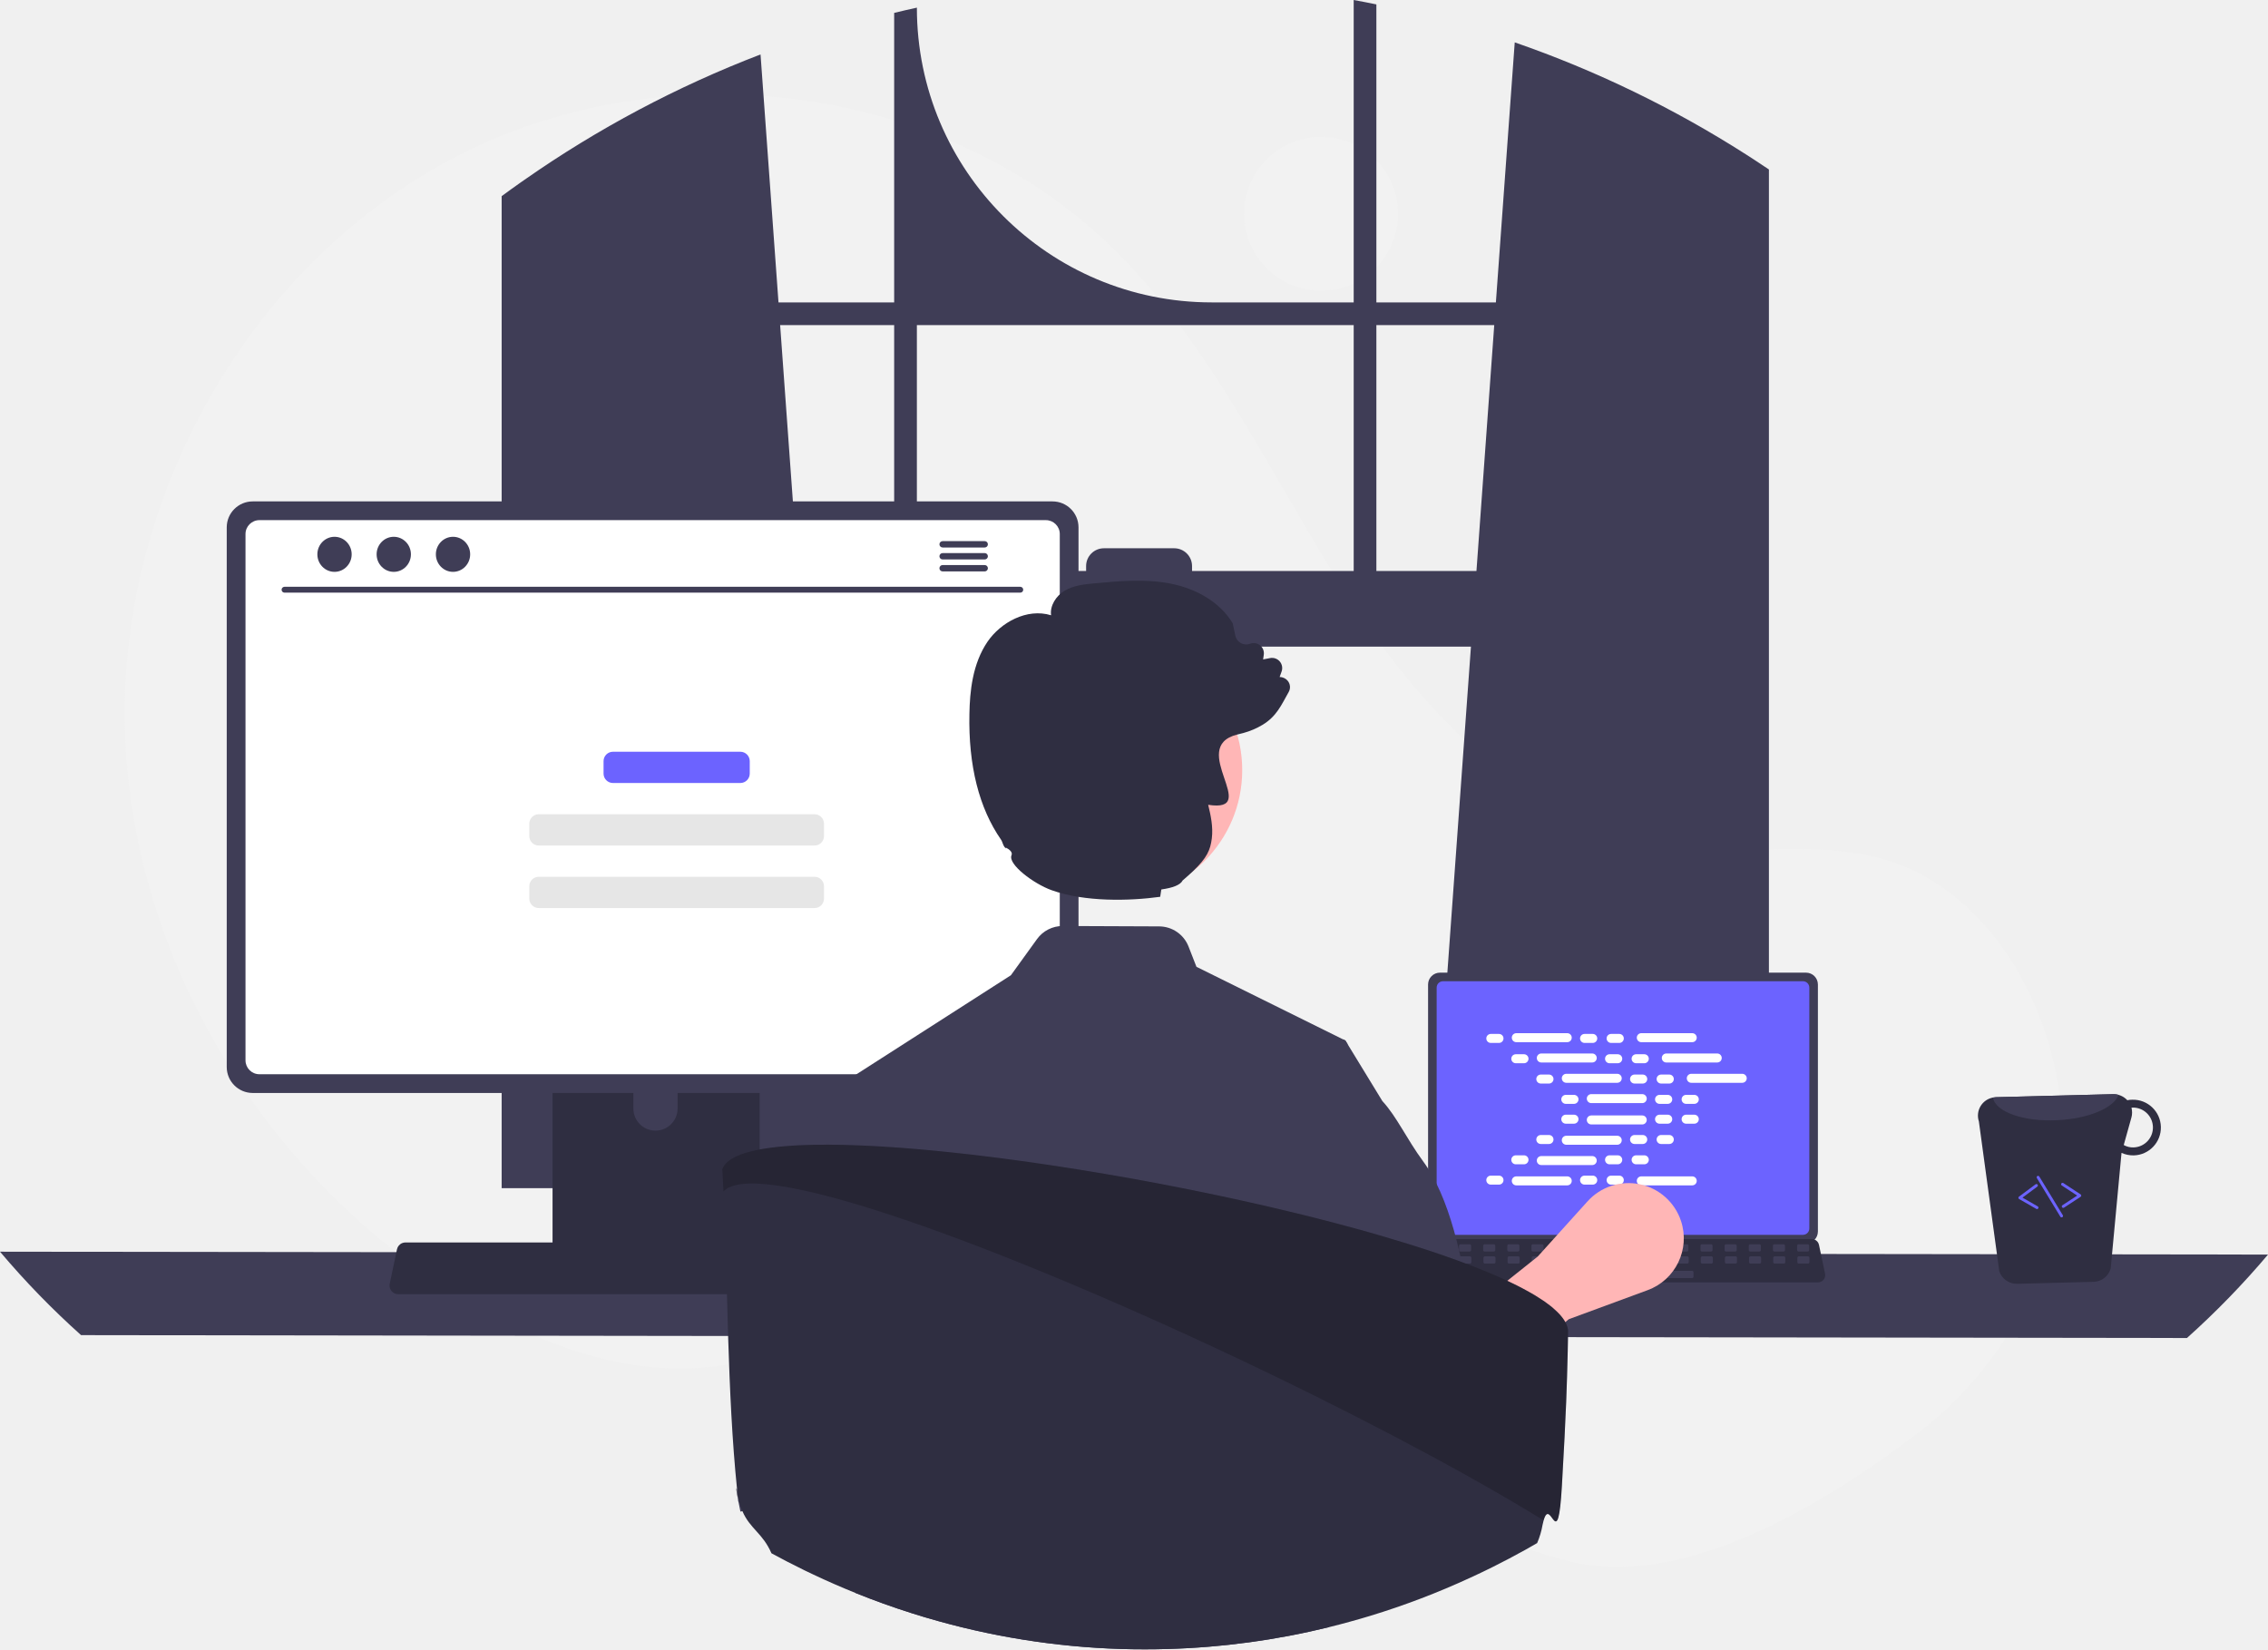
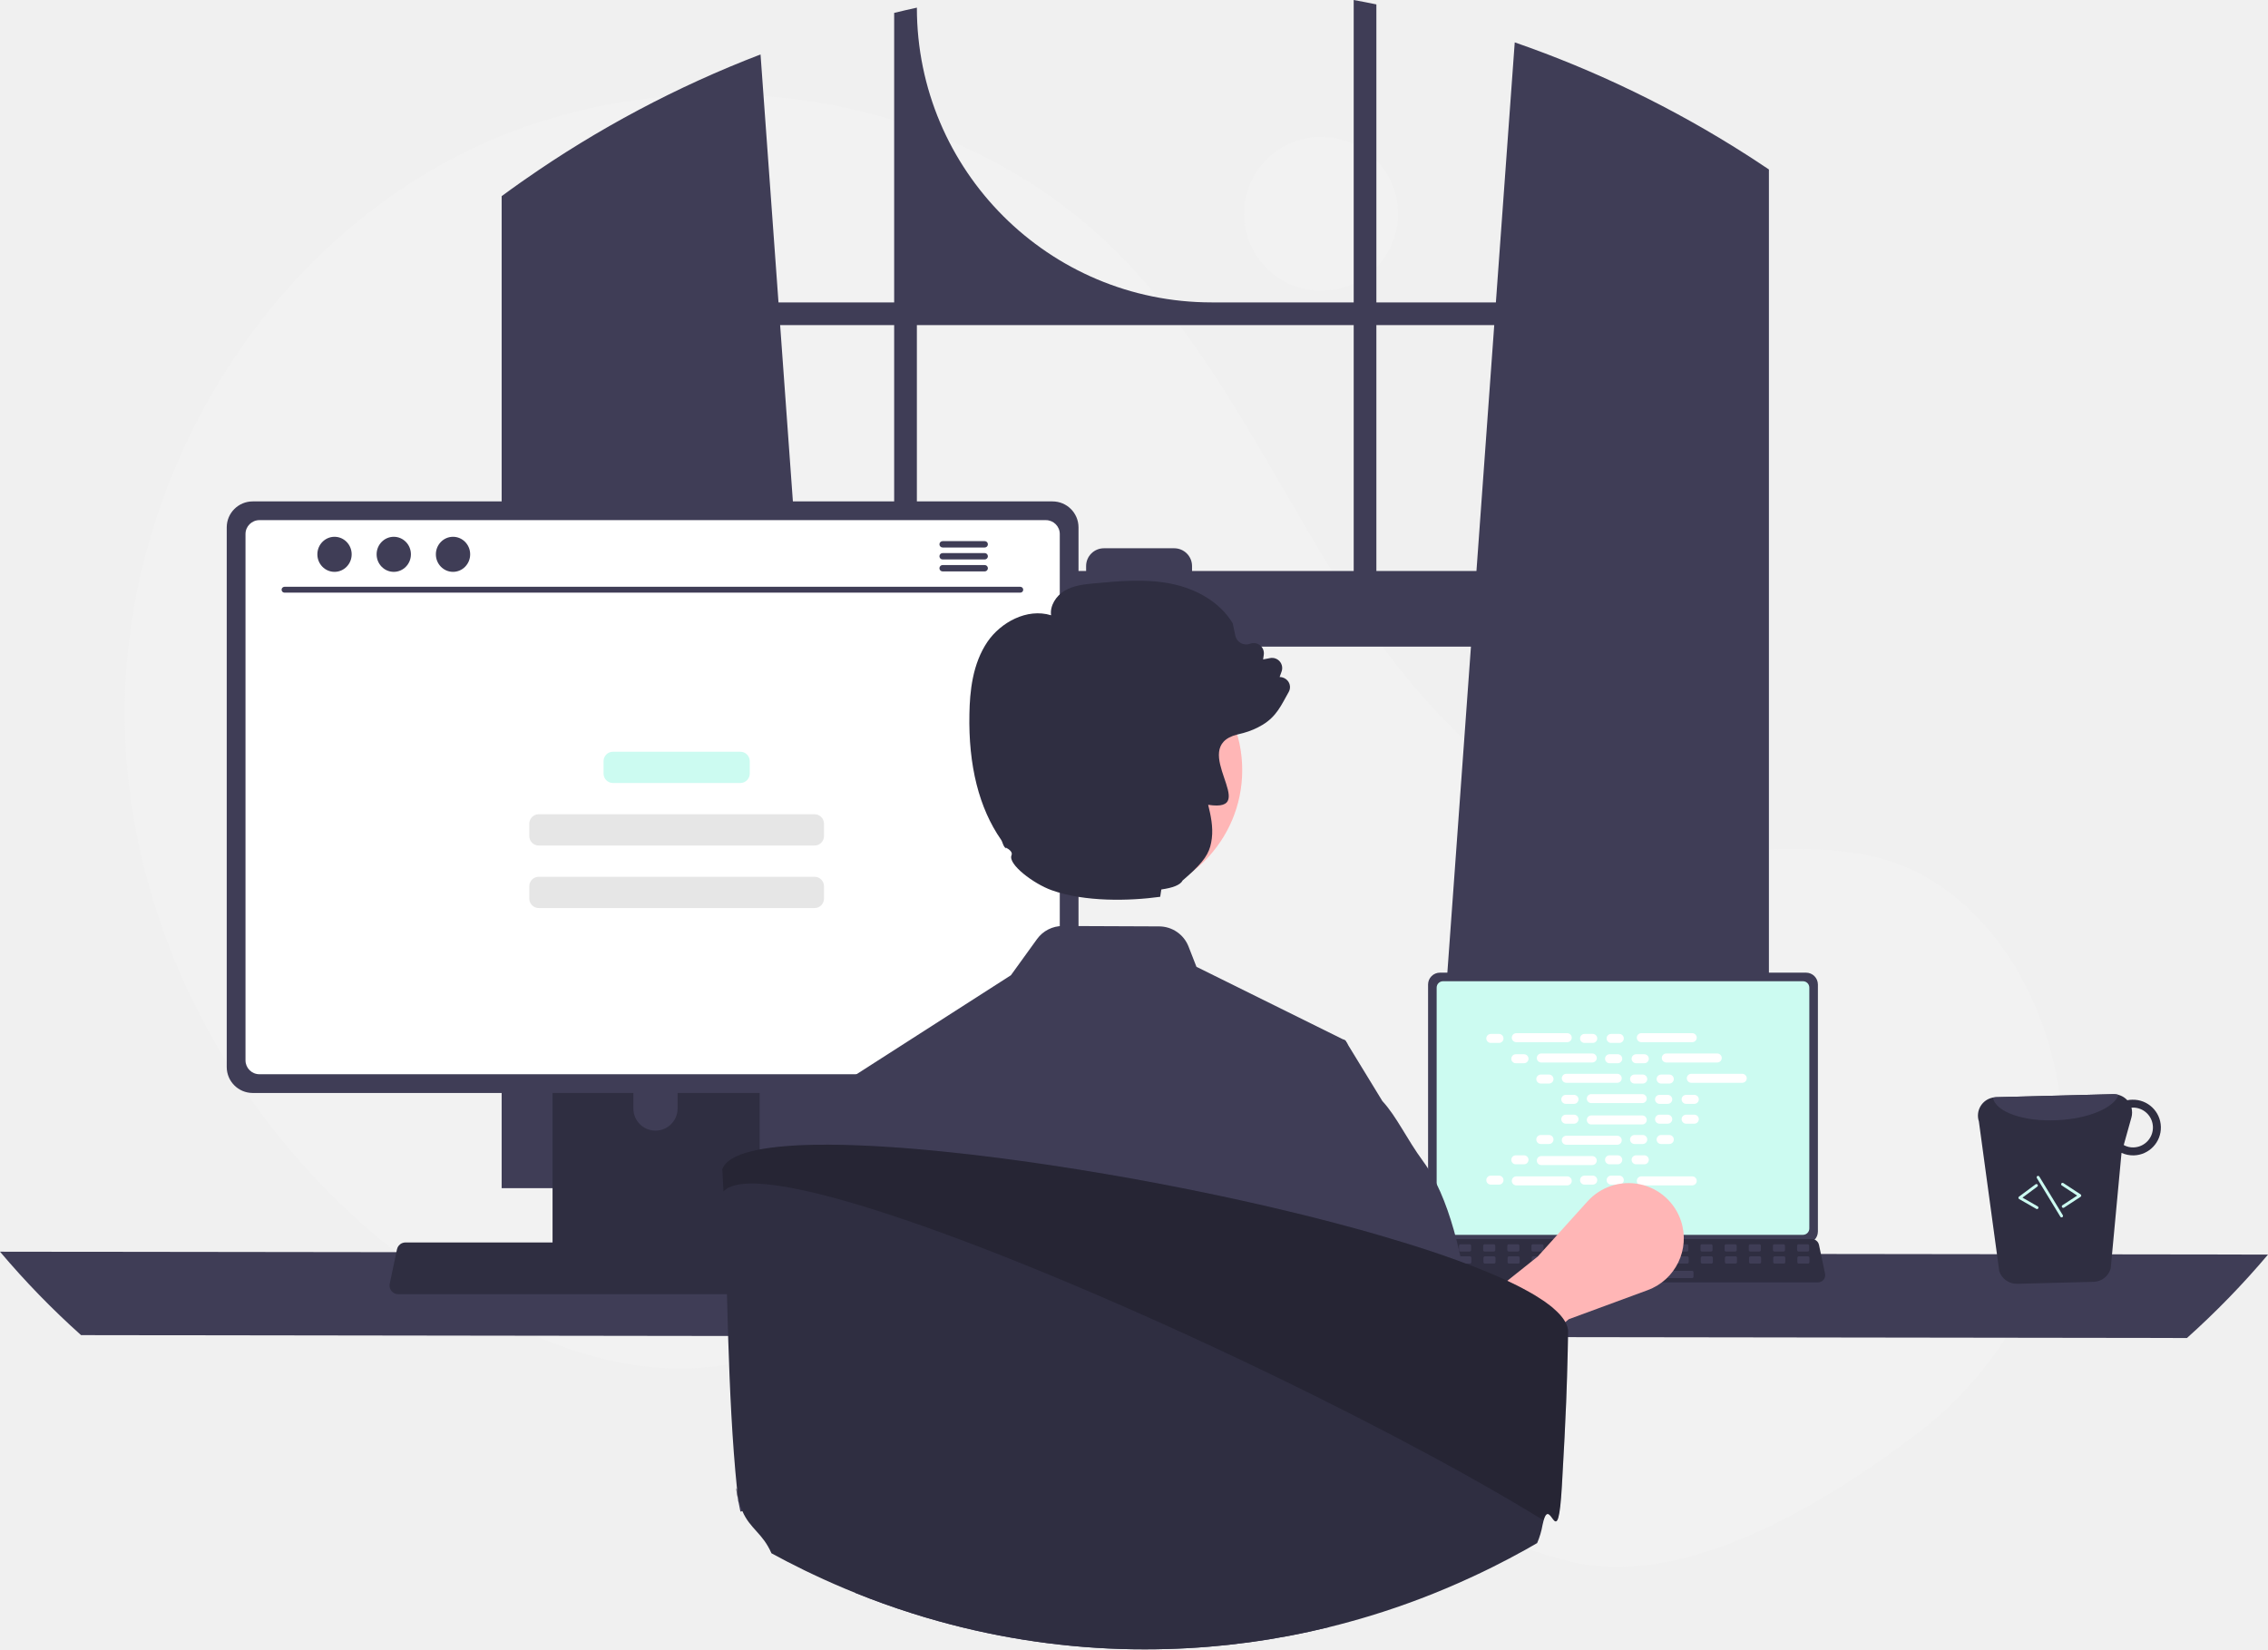
<svg xmlns="http://www.w3.org/2000/svg" data-name="Layer 1" width="786.82" height="572.258" viewBox="0 0 786.82 572.258">
  <circle cx="458.321" cy="74.182" r="26.701" fill="#f2f2f2" />
  <path d="M872.038,661.023c39.688-30.229,58.644-81.025,46.776-129.482q-.442-1.806-.934-3.604c-7.867-28.763-27.332-56.101-55.7-65.291-23.82-7.717-49.82-1.783-74.669-4.851-48.781-6.024-86.601-45.494-113.211-86.819-26.611-41.325-47.062-87.583-82.422-121.724-58.285-56.275-153.362-68.391-225.627-31.76C293.987,254.121,247.955,335.391,249.918,416.386c1.963,80.995,50.046,158.432,119.875,199.517,25.652,15.093,55.321,25.785,84.848,22.044,25.62-3.246,48.899-17.013,74.399-21.1,40.091-6.426,79.927,11.701,114.603,32.824,34.676,21.123,68.17,46.16,107.574,55.952C789.478,715.131,836.881,687.801,872.038,661.023Z" transform="translate(-206.59 -163.8711)" fill="#f2f2f2" />
  <path d="M815.016,219.191c-.87-.58-1.75-1.13-2.62-1.69a380.24,380.24,0,0,0-80.31-38.93l-6.54,90.22h-41.46v-103.39c-2.61-.54-5.24-1.05-7.87-1.53v104.92H626.946A102.27,102.27,0,0,1,524.676,166.521v-0c-2.64.57-5.26,1.18-7.88,1.83v100.44h-40.13l-6.23-86.03a380.858,380.858,0,0,0-81.94,43.53c-.44.3-.88.61-1.31.91-2.21,1.55-4.39,3.13-6.56,4.73v344.19h118.27l-2.09-28.95-11.5-158.95h231.59l-11.5,158.95-2.09,28.95h116.96v-353.45Q817.656,220.901,815.016,219.191Zm-298.22,142.78h-33.39l-6.17-85.3h39.56Zm159.42,0h-56.08v-1.69a6.18,6.18,0,0,0-6.19-6.18h-24.38a6.178,6.178,0,0,0-6.18,6.18v1.69h-58.71v-85.3h151.54Zm7.87,0v-85.3h40.89l-6.17,85.3Z" transform="translate(-206.59 -163.8711)" fill="#3f3d56" />
  <path d="M206.59,598.162a289.003,289.003,0,0,0,28.12,28.95l730.58,1a289.003,289.003,0,0,0,28.12-28.95Z" transform="translate(-206.59 -163.8711)" fill="#3f3d56" />
  <path d="M702.02,505.462v85.704a4.122,4.122,0,0,0,4.119,4.119H833.143a4.122,4.122,0,0,0,4.119-4.119v-85.704a4.124,4.124,0,0,0-4.119-4.115H706.139A4.124,4.124,0,0,0,702.02,505.462Z" transform="translate(-206.59 -163.8711)" fill="#3f3d56" />
-   <path d="M704.999,506.529V590.109a2.205,2.205,0,0,0,2.201,2.201H832.086a2.205,2.205,0,0,0,2.201-2.201V506.529a2.206,2.206,0,0,0-2.201-2.206H707.201A2.206,2.206,0,0,0,704.999,506.529Z" transform="translate(-206.59 -163.8711)" fill="#6c63ff" />
+   <path d="M704.999,506.529V590.109a2.205,2.205,0,0,0,2.201,2.201H832.086a2.205,2.205,0,0,0,2.201-2.201V506.529a2.206,2.206,0,0,0-2.201-2.206H707.201A2.206,2.206,0,0,0,704.999,506.529Z" transform="translate(-206.59 -163.8711)" fill="#ccfbf1" />
  <path d="M699.364,607.881a2.47,2.47,0,0,0,1.943.93H837.299a2.502,2.502,0,0,0,2.446-3.016l-2.111-10.027a2.507,2.507,0,0,0-1.558-1.818,2.425,2.425,0,0,0-.888-.168H703.41a2.424,2.424,0,0,0-.888.168,2.507,2.507,0,0,0-1.558,1.818l-2.111,10.027A2.501,2.501,0,0,0,699.364,607.881Z" transform="translate(-206.59 -163.8711)" fill="#2f2e41" />
  <rect x="830.034" y="595.588" width="4.188" height="2.513" rx="0.488" transform="translate(1457.666 1029.819) rotate(-180)" fill="#3f3d56" />
  <rect x="821.657" y="595.588" width="4.188" height="2.513" rx="0.488" transform="translate(1440.912 1029.819) rotate(-180)" fill="#3f3d56" />
  <rect x="813.28" y="595.588" width="4.188" height="2.513" rx="0.488" transform="translate(1424.158 1029.819) rotate(-180)" fill="#3f3d56" />
  <rect x="804.903" y="595.588" width="4.188" height="2.513" rx="0.488" transform="translate(1407.404 1029.819) rotate(-180)" fill="#3f3d56" />
  <rect x="796.526" y="595.588" width="4.188" height="2.513" rx="0.488" transform="translate(1390.65 1029.819) rotate(-180)" fill="#3f3d56" />
  <rect x="788.149" y="595.588" width="4.188" height="2.513" rx="0.488" transform="translate(1373.896 1029.819) rotate(-180)" fill="#3f3d56" />
  <rect x="779.772" y="595.588" width="4.188" height="2.513" rx="0.488" transform="translate(1357.142 1029.819) rotate(-180)" fill="#3f3d56" />
  <rect x="771.395" y="595.588" width="4.188" height="2.513" rx="0.488" transform="translate(1340.388 1029.819) rotate(-180)" fill="#3f3d56" />
  <rect x="763.018" y="595.588" width="4.188" height="2.513" rx="0.488" transform="translate(1323.634 1029.819) rotate(-180)" fill="#3f3d56" />
  <rect x="754.641" y="595.588" width="4.188" height="2.513" rx="0.488" transform="translate(1306.88 1029.819) rotate(-180)" fill="#3f3d56" />
  <rect x="746.264" y="595.588" width="4.188" height="2.513" rx="0.488" transform="translate(1290.126 1029.819) rotate(-180)" fill="#3f3d56" />
  <rect x="737.887" y="595.588" width="4.188" height="2.513" rx="0.488" transform="translate(1273.372 1029.819) rotate(-180)" fill="#3f3d56" />
  <rect x="729.51" y="595.588" width="4.188" height="2.513" rx="0.488" transform="translate(1256.618 1029.819) rotate(-180)" fill="#3f3d56" />
  <rect x="721.133" y="595.588" width="4.188" height="2.513" rx="0.488" transform="translate(1239.865 1029.819) rotate(-180)" fill="#3f3d56" />
  <rect x="712.756" y="595.588" width="4.188" height="2.513" rx="0.488" transform="translate(1223.111 1029.819) rotate(-180)" fill="#3f3d56" />
  <rect x="704.379" y="595.588" width="4.188" height="2.513" rx="0.488" transform="translate(1206.357 1029.819) rotate(-180)" fill="#3f3d56" />
  <rect x="830.133" y="599.777" width="4.188" height="2.513" rx="0.488" transform="translate(1457.864 1038.196) rotate(-180)" fill="#3f3d56" />
  <rect x="821.756" y="599.777" width="4.188" height="2.513" rx="0.488" transform="translate(1441.11 1038.196) rotate(-180)" fill="#3f3d56" />
  <rect x="813.379" y="599.777" width="4.188" height="2.513" rx="0.488" transform="translate(1424.356 1038.196) rotate(-180)" fill="#3f3d56" />
  <rect x="805.002" y="599.777" width="4.188" height="2.513" rx="0.488" transform="translate(1407.602 1038.196) rotate(-180)" fill="#3f3d56" />
  <rect x="796.625" y="599.777" width="4.188" height="2.513" rx="0.488" transform="translate(1390.848 1038.196) rotate(-180)" fill="#3f3d56" />
  <rect x="788.248" y="599.777" width="4.188" height="2.513" rx="0.488" transform="translate(1374.094 1038.196) rotate(-180)" fill="#3f3d56" />
  <rect x="779.871" y="599.777" width="4.188" height="2.513" rx="0.488" transform="translate(1357.34 1038.196) rotate(-180)" fill="#3f3d56" />
  <rect x="771.494" y="599.777" width="4.188" height="2.513" rx="0.488" transform="translate(1340.586 1038.196) rotate(-180)" fill="#3f3d56" />
  <rect x="763.117" y="599.777" width="4.188" height="2.513" rx="0.488" transform="translate(1323.832 1038.196) rotate(-180)" fill="#3f3d56" />
  <rect x="754.74" y="599.777" width="4.188" height="2.513" rx="0.488" transform="translate(1307.078 1038.196) rotate(-180)" fill="#3f3d56" />
  <rect x="746.363" y="599.777" width="4.188" height="2.513" rx="0.488" transform="translate(1290.324 1038.196) rotate(-180)" fill="#3f3d56" />
  <rect x="737.986" y="599.777" width="4.188" height="2.513" rx="0.488" transform="translate(1273.57 1038.196) rotate(-180)" fill="#3f3d56" />
  <rect x="729.609" y="599.777" width="4.188" height="2.513" rx="0.488" transform="translate(1256.816 1038.196) rotate(-180)" fill="#3f3d56" />
  <rect x="721.232" y="599.777" width="4.188" height="2.513" rx="0.488" transform="translate(1240.062 1038.196) rotate(-180)" fill="#3f3d56" />
  <rect x="712.855" y="599.777" width="4.188" height="2.513" rx="0.488" transform="translate(1223.309 1038.196) rotate(-180)" fill="#3f3d56" />
  <rect x="704.478" y="599.777" width="4.188" height="2.513" rx="0.488" transform="translate(1206.555 1038.196) rotate(-180)" fill="#3f3d56" />
  <rect x="760.604" y="604.803" width="33.508" height="2.513" rx="0.488" transform="translate(1348.126 1048.248) rotate(-180)" fill="#3f3d56" />
  <rect x="515.631" y="358.737" width="5.966" height="3.122" rx="1.561" fill="#fff" />
  <rect x="548.154" y="358.737" width="5.966" height="3.122" rx="1.561" fill="#fff" />
  <rect x="557.369" y="358.737" width="5.966" height="3.122" rx="1.561" fill="#fff" />
  <rect x="524.477" y="358.477" width="20.796" height="3.122" rx="1.561" fill="#fff" />
  <rect x="567.841" y="358.477" width="20.796" height="3.122" rx="1.561" fill="#fff" />
  <rect x="524.304" y="365.784" width="5.966" height="3.122" rx="1.561" fill="#fff" />
  <rect x="556.827" y="365.784" width="5.966" height="3.122" rx="1.561" fill="#fff" />
  <rect x="566.042" y="365.784" width="5.966" height="3.122" rx="1.561" fill="#fff" />
  <rect x="533.15" y="365.523" width="20.796" height="3.122" rx="1.561" fill="#fff" />
  <rect x="576.514" y="365.523" width="20.796" height="3.122" rx="1.561" fill="#fff" />
  <rect x="532.977" y="372.83" width="5.966" height="3.122" rx="1.561" fill="#fff" />
  <rect x="565.5" y="372.83" width="5.966" height="3.122" rx="1.561" fill="#fff" />
  <rect x="574.715" y="372.83" width="5.966" height="3.122" rx="1.561" fill="#fff" />
  <rect x="541.823" y="372.57" width="20.796" height="3.122" rx="1.561" fill="#fff" />
  <rect x="585.187" y="372.57" width="20.796" height="3.122" rx="1.561" fill="#fff" />
  <rect x="541.649" y="379.877" width="5.966" height="3.122" rx="1.561" fill="#fff" />
  <rect x="574.172" y="379.877" width="5.966" height="3.122" rx="1.561" fill="#fff" />
  <rect x="583.387" y="379.877" width="5.966" height="3.122" rx="1.561" fill="#fff" />
  <rect x="550.496" y="379.617" width="20.796" height="3.122" rx="1.561" fill="#fff" />
  <rect x="548.154" y="407.898" width="5.966" height="3.122" rx="1.561" fill="#fff" />
  <rect x="557.369" y="407.898" width="5.966" height="3.122" rx="1.561" fill="#fff" />
  <rect x="567.841" y="408.158" width="20.796" height="3.122" rx="1.561" fill="#fff" />
  <rect x="515.631" y="407.898" width="5.966" height="3.122" rx="1.561" fill="#fff" />
  <rect x="524.477" y="408.158" width="20.796" height="3.122" rx="1.561" fill="#fff" />
  <rect x="524.304" y="400.851" width="5.966" height="3.122" rx="1.561" fill="#fff" />
  <rect x="556.827" y="400.851" width="5.966" height="3.122" rx="1.561" fill="#fff" />
  <rect x="566.042" y="400.851" width="5.966" height="3.122" rx="1.561" fill="#fff" />
  <rect x="533.15" y="401.111" width="20.796" height="3.122" rx="1.561" fill="#fff" />
  <rect x="532.977" y="393.804" width="5.966" height="3.122" rx="1.561" fill="#fff" />
  <rect x="565.5" y="393.804" width="5.966" height="3.122" rx="1.561" fill="#fff" />
  <rect x="574.715" y="393.804" width="5.966" height="3.122" rx="1.561" fill="#fff" />
  <rect x="541.823" y="394.064" width="20.796" height="3.122" rx="1.561" fill="#fff" />
  <rect x="541.649" y="386.758" width="5.966" height="3.122" rx="1.561" fill="#fff" />
  <rect x="574.172" y="386.758" width="5.966" height="3.122" rx="1.561" fill="#fff" />
  <rect x="583.387" y="386.758" width="5.966" height="3.122" rx="1.561" fill="#fff" />
  <rect x="550.496" y="387.018" width="20.796" height="3.122" rx="1.561" fill="#fff" />
  <path d="M711.507,654.353l-13.35-21.102,41.902-33.403,17.295-19.161a19.161,19.161,0,0,1,32.418,6.828h0a19.161,19.161,0,0,1-11.57,23.991l-27.349,10.075Z" transform="translate(-206.59 -163.8711)" fill="#ffb6b6" />
  <path d="M398.28,501.352v102.56h71.85v-102.56a3.448,3.448,0,0,0-2.43-3.3,3.175,3.175,0,0,0-1.03-.16H401.75A3.463,3.463,0,0,0,398.28,501.352Zm28.04,35.24a7.67,7.67,0,0,1,15.34,0v11.9a7.67,7.67,0,0,1-15.34,0Z" transform="translate(-206.59 -163.8711)" fill="#2f2e41" />
  <path d="M398.06,600.632v9.89a1.946,1.946,0,0,0,1.93,1.94h68.43a1.94,1.94,0,0,0,1.93-1.94v-9.89Z" transform="translate(-206.59 -163.8711)" fill="#3f3d56" />
  <path d="M285.25,346.832V534.092a9.007,9.007,0,0,0,9,9h277.5a9.007,9.007,0,0,0,9-9V346.832a9.011,9.011,0,0,0-9-8.99H294.25A9.012,9.012,0,0,0,285.25,346.832Z" transform="translate(-206.59 -163.8711)" fill="#3f3d56" />
  <path d="M291.76,349.162v182.62a4.818,4.818,0,0,0,4.81,4.81H569.44a4.818,4.818,0,0,0,4.81-4.81v-182.62a4.82,4.82,0,0,0-4.81-4.82H296.57A4.821,4.821,0,0,0,291.76,349.162Z" transform="translate(-206.59 -163.8711)" fill="#fff" />
  <path d="M342.4,611.792a2.948,2.948,0,0,0,2.32,1.11h162.34a2.987,2.987,0,0,0,2.92-3.6l-2.52-11.97a2.993,2.993,0,0,0-1.86-2.17,2.895,2.895,0,0,0-1.06-.2H347.23a2.894,2.894,0,0,0-1.06.2,2.992,2.992,0,0,0-1.86,2.17l-2.52,11.97A2.985,2.985,0,0,0,342.4,611.792Z" transform="translate(-206.59 -163.8711)" fill="#2f2e41" />
  <path d="M560.585,369.499H305.261a1.016,1.016,0,0,1,0-2.031H560.585a1.016,1.016,0,0,1,0,2.031Z" transform="translate(-206.59 -163.8711)" fill="#3f3d56" />
  <ellipse cx="116.051" cy="192.33" rx="5.95" ry="6.083" fill="#3f3d56" />
  <ellipse cx="136.607" cy="192.33" rx="5.95" ry="6.083" fill="#3f3d56" />
  <ellipse cx="157.163" cy="192.33" rx="5.95" ry="6.083" fill="#3f3d56" />
  <path d="M548.206,351.622h-14.6a1.105,1.105,0,0,0,0,2.21h14.6a1.105,1.105,0,0,0,0-2.21Z" transform="translate(-206.59 -163.8711)" fill="#3f3d56" />
  <path d="M548.206,355.772h-14.6a1.105,1.105,0,0,0,0,2.21h14.6a1.105,1.105,0,0,0,0-2.21Z" transform="translate(-206.59 -163.8711)" fill="#3f3d56" />
  <path d="M548.206,359.922h-14.6a1.105,1.105,0,0,0,0,2.21h14.6a1.105,1.105,0,0,0,0-2.21Z" transform="translate(-206.59 -163.8711)" fill="#3f3d56" />
  <path d="M900.186,604.972a6.416,6.416,0,0,0,6.183,4.331l26.492-.682a6.329,6.329,0,0,0,5.981-4.657l3.749-40.087a9.794,9.794,0,0,0,4.238.871,9.661,9.661,0,1,0-.485-19.317,8.184,8.184,0,0,0-1.736.181,6.548,6.548,0,0,0-4.874-2.103l-40.751,1.052a5.853,5.853,0,0,0-1.005.125,6.365,6.365,0,0,0-4.873,8.265Zm43.173-43.817,2.668-9.553a6.506,6.506,0,0,0,.02-3.375c.129-0.0.244-.062.373-.062a6.91,6.91,0,0,1,.324,13.817A6.505,6.505,0,0,1,943.359,561.156Z" transform="translate(-206.59 -163.8711)" fill="#2f2e41" />
  <path d="M897.978,544.686c.868,4.964,10.629,8.454,22.366,7.847,10.793-.497,19.617-4.287,21.234-8.778a6.025,6.025,0,0,0-1.844-.246l-40.751,1.052A5.853,5.853,0,0,0,897.978,544.686Z" transform="translate(-206.59 -163.8711)" fill="#3f3d56" />
-   <path d="M922.494,582.944a.497.497,0,0,0,.151-.066l5.753-3.766a.499.499,0,0,0,0-.836l-5.98-3.917a.5.5,0,1,0-.548.836l5.341,3.498-5.114,3.348a.5.5,0,0,0,.396.903Z" transform="translate(-206.59 -163.8711)" fill="#6c63ff" />
-   <path d="M913.408,583.363a.5.5,0,0,0,.126-.918l-5.303-3.04,5.126-3.807a.5.5,0,1,0-.596-.802l-5.739,4.263a.5.5,0,0,0,.049.835l5.965,3.42A.5.5,0,0,0,913.408,583.363Z" transform="translate(-206.59 -163.8711)" fill="#6c63ff" />
-   <path d="M921.922,586.244a.482.482,0,0,0,.137-.058.5.5,0,0,0,.168-.687l-8.155-13.408a.5.5,0,0,0-.854.521l8.155,13.408A.5.5,0,0,0,921.922,586.244Z" transform="translate(-206.59 -163.8711)" fill="#6c63ff" />
-   <rect x="209.385" y="260.827" width="50.719" height="10.846" rx="3.264" fill="#6c63ff" />
+   <path d="M922.494,582.944a.497.497,0,0,0,.151-.066l5.753-3.766a.499.499,0,0,0,0-.836l-5.98-3.917a.5.5,0,1,0-.548.836l5.341,3.498-5.114,3.348a.5.5,0,0,0,.396.903Z" transform="translate(-206.59 -163.8711)" fill="#ccfbf1" />
+   <path d="M913.408,583.363a.5.5,0,0,0,.126-.918l-5.303-3.04,5.126-3.807a.5.5,0,1,0-.596-.802l-5.739,4.263a.5.5,0,0,0,.049.835l5.965,3.42A.5.5,0,0,0,913.408,583.363Z" transform="translate(-206.59 -163.8711)" fill="#ccfbf1" />
+   <path d="M921.922,586.244a.482.482,0,0,0,.137-.058.5.5,0,0,0,.168-.687l-8.155-13.408a.5.5,0,0,0-.854.521l8.155,13.408A.5.5,0,0,0,921.922,586.244Z" transform="translate(-206.59 -163.8711)" fill="#ccfbf1" />
+   <rect x="209.385" y="260.827" width="50.719" height="10.846" rx="3.264" fill="#ccfbf1" />
  <rect x="183.626" y="282.519" width="102.236" height="10.846" rx="3.264" fill="#e6e6e6" />
  <rect x="183.626" y="304.21" width="102.236" height="10.846" rx="3.264" fill="#e6e6e6" />
  <path d="M497.301,540.717l.217.684.011.023,6.525,19.838,7.506,22.861,14.123,42.961.137,6.673v.023l1.049,53.684-2.909,7.278,3.274,11.932s-1.506-18.037-9.582-7.679c-4.574,5.886-9.925,11.91-14.317,17.556q9.6,3.884,19.507,7.027c1.426.456,2.863.89,4.301,1.323q.462.137.924.274a266.863,266.863,0,0,0,67.351,10.826c1.186.034,2.35.057,3.479.08.399.011.787.023,1.175.023,1.278.011,2.544.023,3.822.023q3.867,0,7.7-.114a266.853,266.853,0,0,0,56.091-7.586c-.125-7.586-.468-16.45-.958-25.918-.228-4.643-5.35-9.674-5.658-14.533-.217-3.65,4.381-7.084,4.141-10.792-1.551-22.827-3.491-14.064-4.928-30.229q-.222-2.379-.411-4.552c-.924-10.381-1.563-16.872-1.563-16.872l6.137-38.683,9.639-60.734-.742-1.221-.833-.411-50.844-25.165-2.761-7.073a10.979,10.979,0,0,0-10.141-6.947l-33.493-.137a10.931,10.931,0,0,0-8.909,4.529l-9.069,12.56Z" transform="translate(-206.59 -163.8711)" fill="#3f3d56" />
  <path d="M533.407,617.525,525.82,633.758l-5.179,11.088-8.909,46.646-4.46,4.734L503.45,679.467l-39.998,8.881c-1.312-7.29-.351.247-1.161-7.75.228-.228.468-.456.707-.685.639-.593,1.175-1.152,1.164-1.688-.456-27.584.913-74.526,12.343-102.966a60.053,60.053,0,0,1,7.027-13.107c.228-.308.445-.616.662-.924,5.27-7.381,8.601-14.647,13.324-19.815v-.011a.53.53,0,0,0,.08-.08.157.157,0,0,0,.046-.034l32.443-17.203,1.392,39.105.992,28.109Z" transform="translate(-206.59 -163.8711)" fill="#3f3d56" />
  <path d="M650.391,622.135l9.476,20.275,3.307,7.061,8.907,46.642,4.446,4.723,3.83-16.755,1.8-.369,32.459-6.722,9.461,30.046a17.984,17.984,0,0,0-3.261-22.506c-.646-.585-1.184-1.154-1.169-1.692.538-32.443-1.446-91.684-19.367-116.066-5.692-7.738-9.107-15.445-14.076-20.829-.015-.015-.015-.031-.031-.031L674.081,526.114l-.738-1.215-.831-.415Z" transform="translate(-206.59 -163.8711)" fill="#3f3d56" />
  <circle id="a657ec4b-47ce-4d2a-9c58-81a811696ca9" data-name="Ellipse 5" cx="386.397" cy="267.201" r="44.558" fill="#ffb6b6" />
  <path d="M653.212,399.948a3.759,3.759,0,0,0-2.69-1.19l.67-1.86a3.528,3.528,0,0,0-3.96-4.7l-2.44.47.23-1.63a3.534,3.534,0,0,0-4.73-3.82,3.766,3.766,0,0,1-3.24-.23,3.846,3.846,0,0,1-1.92-2.61l-.85-4.1-.09-.22c-4.14-6.9-12.1-11.92-21.84-13.76-8.67-1.65-17.56-.81-26.13-.02-3.4.32-7.24.68-10.44,2.64-2.72,1.68-5.02,5.04-4.55,8.43-8.45-2.59-17.51,2.58-22,9.1-5.32,7.76-6.19,17.48-6.33,25.08-.38,17.98,3.33,32.69,11,43.73.56.8.7,2.47,1.81,3.03l-.23-.37c1.24.62,2.5,1.62,2.03,2.69-1.35,3.08,7.62,9.89,13.94,12.14,11.53,4.11,26.86,3.76,37.64,2.28l.38-2.55c3.89-.53,6.63-1.54,7.4-3.12,1.36-1.16,2.52-2.2,3.53-3.16l.01-.01c.02-.02.06-.05.08-.07,4.87-4.67,6-7.33,6.51-11.38.49-3.97-.38-8-1.27-11.63,18.74,2.9-7.38-19.96,10.08-24.38a5.434,5.434,0,0,1,.61-.15c.51-.12,1.02-.24,1.51-.38a26.448,26.448,0,0,0,6.72-2.87c4.88-2.97,6.49-6.91,9.01-11.35A3.427,3.427,0,0,0,653.212,399.948Z" transform="translate(-206.59 -163.8711)" fill="#2f2e41" />
  <path d="M750.582,625.308c-.01,1.75-.03,4.2-.11,7.23q-.015.63-.03,1.29c-.13,5.57-.26,10.24-.47,15.43-.01.36-.02.71-.04,1.07-.28,7.24-.72,15.67-1.48,29.02-1.41,24.66-3.87,3.39-6.34,12.04-.12.43-.25.94-.37,1.54a27.916,27.916,0,0,1-1.88,6.33c-1.31.78-2.66,1.53-3.99,2.28-3.79,2.11-7.64,4.14-11.52,6.07-2.18,1.08-4.37,2.14-6.57,3.16-.35.16-.69.32-1.03.47a270.887,270.887,0,0,1-34.75,13.26c-2.32.7-4.63,1.38-6.97,2.01-2.44.68-4.88,1.32-7.35,1.92a266.893,266.893,0,0,1-56.09,7.59c-2.55.08-5.12.11-7.7.11-1.28,0-2.54-.01-3.82-.02-.39,0-.78-.01-1.17-.02-1.13-.03-2.3-.05-3.48-.08a266.663,266.663,0,0,1-67.35-10.83l-.93-.27c-1.44-.44-2.87-.87-4.3-1.33q-9.9-3.135-19.51-7.02-7.335-2.955-14.5-6.34a.339.339,0,0,1-.12-.06c-1-.46-2.01-.94-3.01-1.43-.13-.07-.27-.14-.41-.21q-5.595-2.73-11.07-5.72c-3.07-7.05-7.39-8.4-10.07-14.6a25.874,25.874,0,0,1-1.68-5.74c0-.02-.01-.04-.01-.07.28,3.72-1.19-6.6-.01-.04-.01-.12-.02-.25-.03-.4-.03-.36-.07-.8-.13-1.35-3.43-33.49-3.21-71.79-4.7-103.35q-.15-3.06-.31-5.86c-.03-.62-.07-1.23-.11-1.83.07-.18.15-.37.24-.55a1.002,1.002,0,0,1,.07-.15,1.623,1.623,0,0,1,.1-.18c.02-.03.05-.07.07-.1a.917.917,0,0,1,.05-.1c.09-.14.19-.29.3-.43.05-.06.09-.11.14-.16a.808.808,0,0,1,.12-.14.637.637,0,0,1,.11-.13c.04-.04.08-.09.13-.14a.302.302,0,0,1,.08-.08,2.033,2.033,0,0,1,.26-.25,9.624,9.624,0,0,1,1.14-.9c.14-.09.29-.18.43-.28a19.135,19.135,0,0,1,3.17-1.52c.38-.14.76-.27,1.17-.41.15-.04.29-.09.44-.14.22-.07.44-.14.67-.19,1.14-.34,2.37-.63,3.7-.9.16-.03.33-.06.5-.1.24-.05.49-.09.74-.13.34-.06.69-.12,1.04-.18,2.97-.47,6.34-.82,10.06-1.05q.525-.03,1.05-.06c.41-.02.82-.04,1.24-.06.35-.02.71-.03,1.07-.04.35-.02.71-.03,1.08-.04,1.01-.03,2.05-.06,3.11-.08,3.02-.06,6.2-.04,9.54.03,1.55.04,3.13.08,4.75.15.11,0,.21.01.31.01,1.41.05,2.83.11,4.29.19,1.02.05,2.05.1,3.08.16.97.06,1.95.12,2.94.19.77.04,1.54.1,2.32.15.66.05,1.32.1,1.98.14l.9.06c.49.04.98.07,1.48.12,1.1.09,2.2.18,3.32.27,1.11.1,2.24.2,3.37.3s2.27.21,3.41.32c.12.01.23.02.34.03,1.04.11,2.08.21,3.13.32.24.02.49.04.73.07,1.001.101,2.022.218,3.032.326.31.033.618.066.929.1.791.086,1.572.161,2.368.254,1.05.12,2.12.23,3.16.37.81.09,1.62.18,2.43.28,1.27.15,2.56.31,3.85.48.49.06.98.12,1.47.19,3.68.46,7.4.97,11.18,1.5,5.73.81,11.55,1.69,17.41,2.64q8.805,1.425,17.71,3.01c1.5.27,3,.54,4.51.82q1.02.195,2.04.39c1.16.21,2.32.43,3.48.65,1.16.22,2.32.44,3.48.67,1.38.27,2.77.54,4.15.81,9.09,1.8,18.13,3.72,26.95,5.73,1.45.33,2.9.67,4.34,1q4.32,1.005,8.56,2.04c.78.18,1.55.37,2.32.56,1.92.48,3.84.96,5.73,1.45l.33.09c1.39.34,2.75.69,4.11,1.05q4.815,1.26,9.47,2.55,3.09.855,6.11,1.73c3.01.87,5.96,1.75,8.83,2.64.71.22,1.42.44,2.12.65,2.1.65,4.17,1.31,6.18,1.97,1.6.52,3.16,1.05,4.7,1.58q2.31.795,4.53,1.59c.95.34,1.89.7,2.83,1.04,1.35.5,2.68,1,3.98,1.5.4.15.79.31,1.18.46.25.11.49.2.73.3.47.19.95.37,1.41.56.47.18.93.37,1.39.57.45.18.91.37,1.35.56.45.18.89.37,1.33.57.37.15.73.31,1.08.47.71.31,1.42.62,2.11.94.34.16.68.31,1.02.47l.78.36c.11.06.22.11.33.16.25.12.51.25.76.37.58.27,1.15.56,1.71.83.75.38,1.48.76,2.18,1.13.71.38,1.4.76,2.06,1.13.11.06.21.12.32.18.15.08.3.17.45.25.51.29,1,.59,1.49.88.96.59,1.87,1.17,2.72,1.75.19.13.37.26.56.38.63.45,1.23.89,1.79,1.34,0,.01,0,.01.01.01.19.14.37.29.55.43.15.14.31.26.46.4.52.45,1,.88,1.44,1.32a5.667,5.667,0,0,1,.42.43,1.208,1.208,0,0,1,.16.16c.2.2.38.4.55.6a.553.553,0,0,1,.07.09c.24.28.46.56.67.84.1.14.21.28.3.42.12.17.24.35.34.52.09.14.17.29.25.43a7.257,7.257,0,0,1,.54,1.13,5.241,5.241,0,0,1,.27.82A5.844,5.844,0,0,1,750.582,625.308Z" transform="translate(-206.59 -163.8711)" fill="#2f2e41" />
  <path d="M750.582,625.308c-.01,1.75-.03,4.2-.11,7.23-.01.42-.03.85-.04,1.29-.1,4.25-.25,9.5-.46,15.43-.01.36-.02.71-.04,1.07-.28,7.24-.72,15.67-1.48,29.02-1.41,24.66-3.87,3.39-6.34,12.04-6.86-4.22-14.38-8.64-22.42-13.18q-2.175-1.23-4.39-2.47c-16.08-8.97-34.04-18.37-52.79-27.68-.74-.37-1.49-.74-2.23-1.1-42.95-21.23-89.83-41.88-127.81-55.66-7.33-2.66-14.33-5.06-20.91-7.17-13.86-4.43-25.84-7.53-35.06-8.87-9.6-1.4-16.23-.9-18.91,1.99q-.15-3.06-.31-5.86-.06-.93-.12-1.83c.062-.165.142-.322.22-.48.011-.023.019-.047.03-.07a1.002,1.002,0,0,1,.07-.15,1.623,1.623,0,0,1,.1-.18,1.06,1.06,0,0,1,.12-.2c.09-.14.19-.29.3-.43a3.483,3.483,0,0,1,.26-.3.637.637,0,0,1,.11-.13c.04-.04.08-.09.13-.14a.302.302,0,0,1,.08-.08,2.033,2.033,0,0,1,.26-.25,9.624,9.624,0,0,1,1.14-.9c.14-.09.29-.18.43-.28a19.135,19.135,0,0,1,3.17-1.52c.38-.14.76-.27,1.17-.41.15-.04.29-.09.44-.14.22-.07.44-.14.67-.19,1.14-.34,2.37-.63,3.7-.9.4-.08.82-.16,1.24-.23.34-.06.69-.12,1.04-.18,2.97-.47,6.34-.82,10.06-1.05q.525-.03,1.05-.06c.41-.02.82-.04,1.24-.06.35-.02.71-.03,1.07-.04.35-.02.71-.03,1.08-.04,1.01-.03,2.05-.06,3.11-.08,3.02-.05,6.2-.03,9.54.04,1.55.03,3.13.08,4.75.15.1,0,.21.01.31.01,1.41.04,2.84.11,4.29.18,1.02.05,2.05.1,3.08.16.97.06,1.95.12,2.94.19.77.04,1.54.1,2.32.15.66.05,1.32.1,1.98.14.79.06,1.58.12,2.38.18,1.1.09,2.2.18,3.32.27,1.11.1,2.24.2,3.37.3s2.27.21,3.41.32c.12.01.23.02.34.03,1.04.11,2.08.21,3.13.32q8.73.885,17.97,2.07,5.52.705,11.18,1.51c5.73.81,11.55,1.69,17.41,2.63q8.805,1.425,17.71,3.01c1.5.27,3,.54,4.51.82q2.76.51,5.52,1.04c1.16.22,2.32.44,3.48.67,1.38.27,2.77.54,4.15.81,9.09,1.8,18.13,3.72,26.95,5.73,1.45.33,2.9.67,4.34,1q4.32,1.005,8.56,2.04c.78.19,1.55.38,2.32.57q2.895.72,5.73,1.44v.01c.11.02.22.05.33.08,1.38.35,2.75.7,4.11,1.06q4.815,1.26,9.47,2.54c2.06.58,4.1,1.15,6.11,1.73,3.01.88,5.96,1.76,8.83,2.64.71.22,1.42.44,2.12.65q3.15.99,6.18,1.97c1.6.52,3.16,1.05,4.7,1.58q2.31.795,4.53,1.59c.96.34,1.9.69,2.83,1.03,1.36.5,2.68,1,3.98,1.51.4.15.79.31,1.18.46.73.28,1.44.57,2.14.86.47.18.93.37,1.39.57.45.18.91.37,1.35.56.45.18.89.37,1.33.57.37.15.73.31,1.08.47.71.31,1.42.62,2.11.94.34.16.68.31,1.02.47l.78.36c.11.06.22.11.33.16.85.4,1.67.8,2.47,1.2.75.38,1.48.76,2.18,1.13.83.44,1.62.87,2.38,1.31.15.08.3.17.45.25.51.29,1,.59,1.49.88.96.59,1.87,1.17,2.72,1.75.84.58,1.62,1.15,2.35,1.72,0,.01,0,.01.01.01.35.28.69.56,1.01.83.52.45,1,.88,1.44,1.32a5.667,5.667,0,0,1,.42.43,1.208,1.208,0,0,1,.16.16c.21.23.42.46.62.69.24.28.46.56.67.84.1.14.21.28.3.42.12.17.24.35.34.52.09.14.17.29.25.43a7.257,7.257,0,0,1,.54,1.13,6.053,6.053,0,0,1,.27.82A5.844,5.844,0,0,1,750.582,625.308Z" transform="translate(-206.59 -163.8711)" opacity="0.2" />
</svg>
